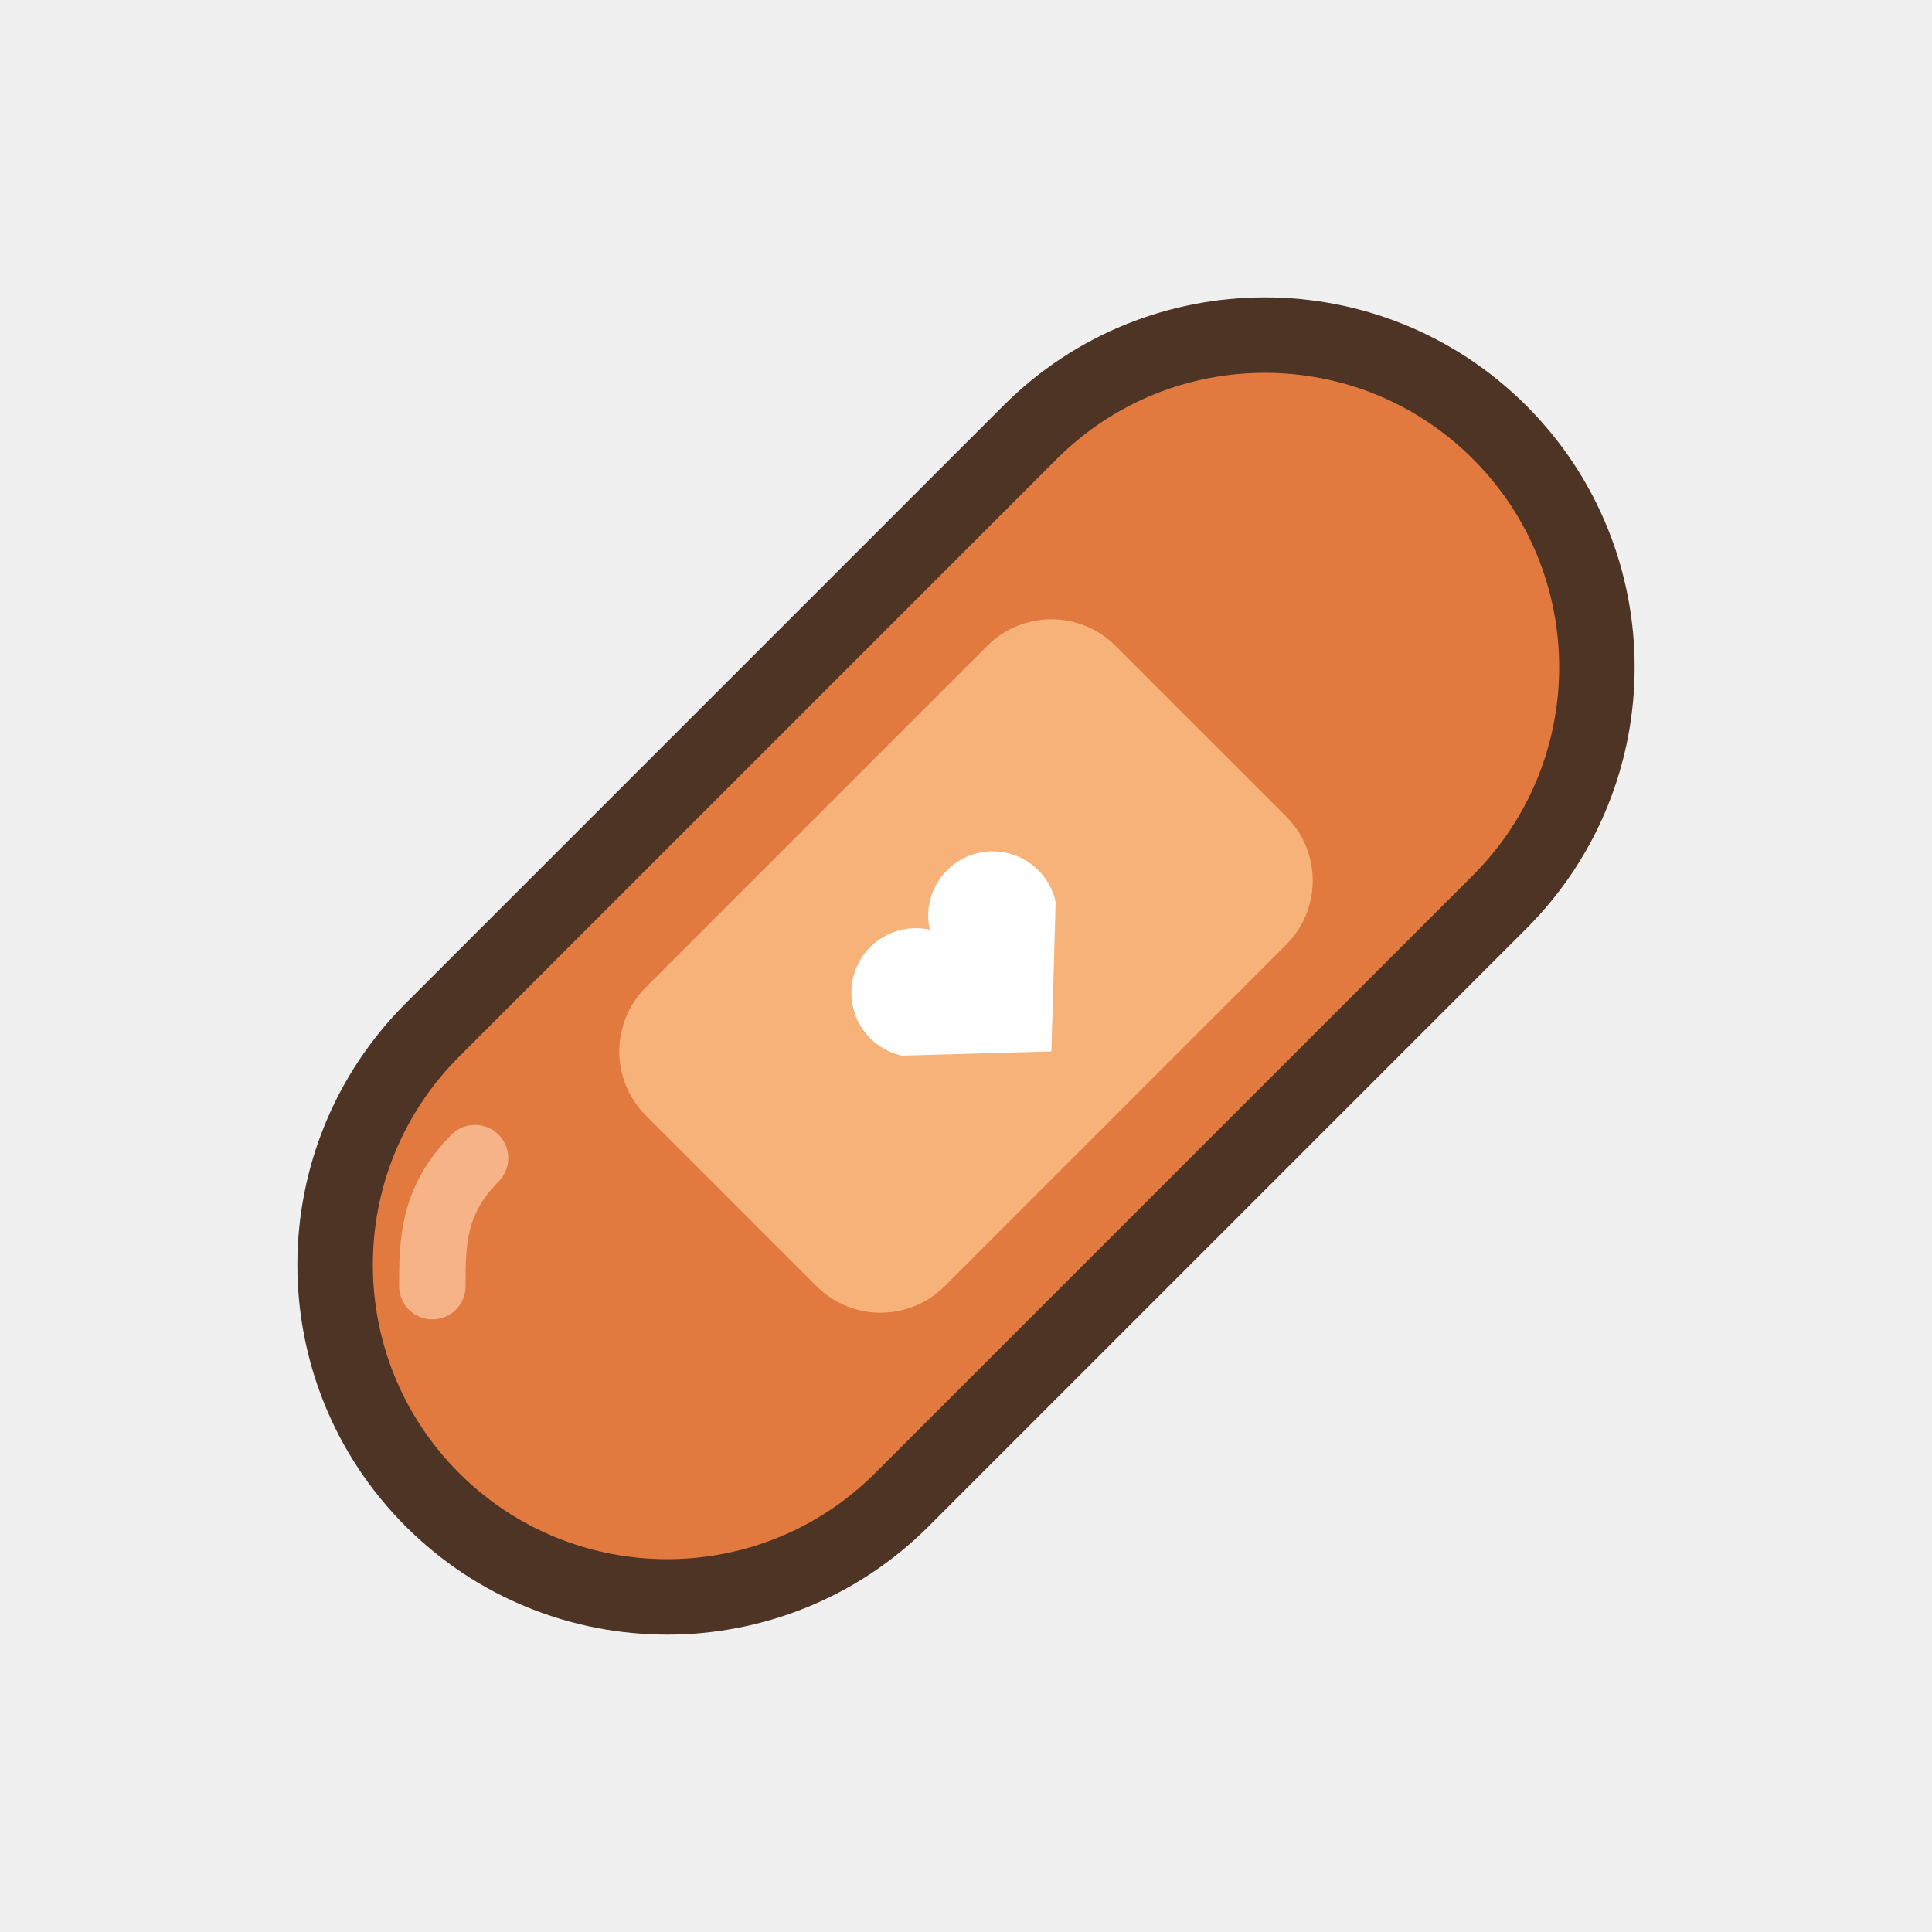
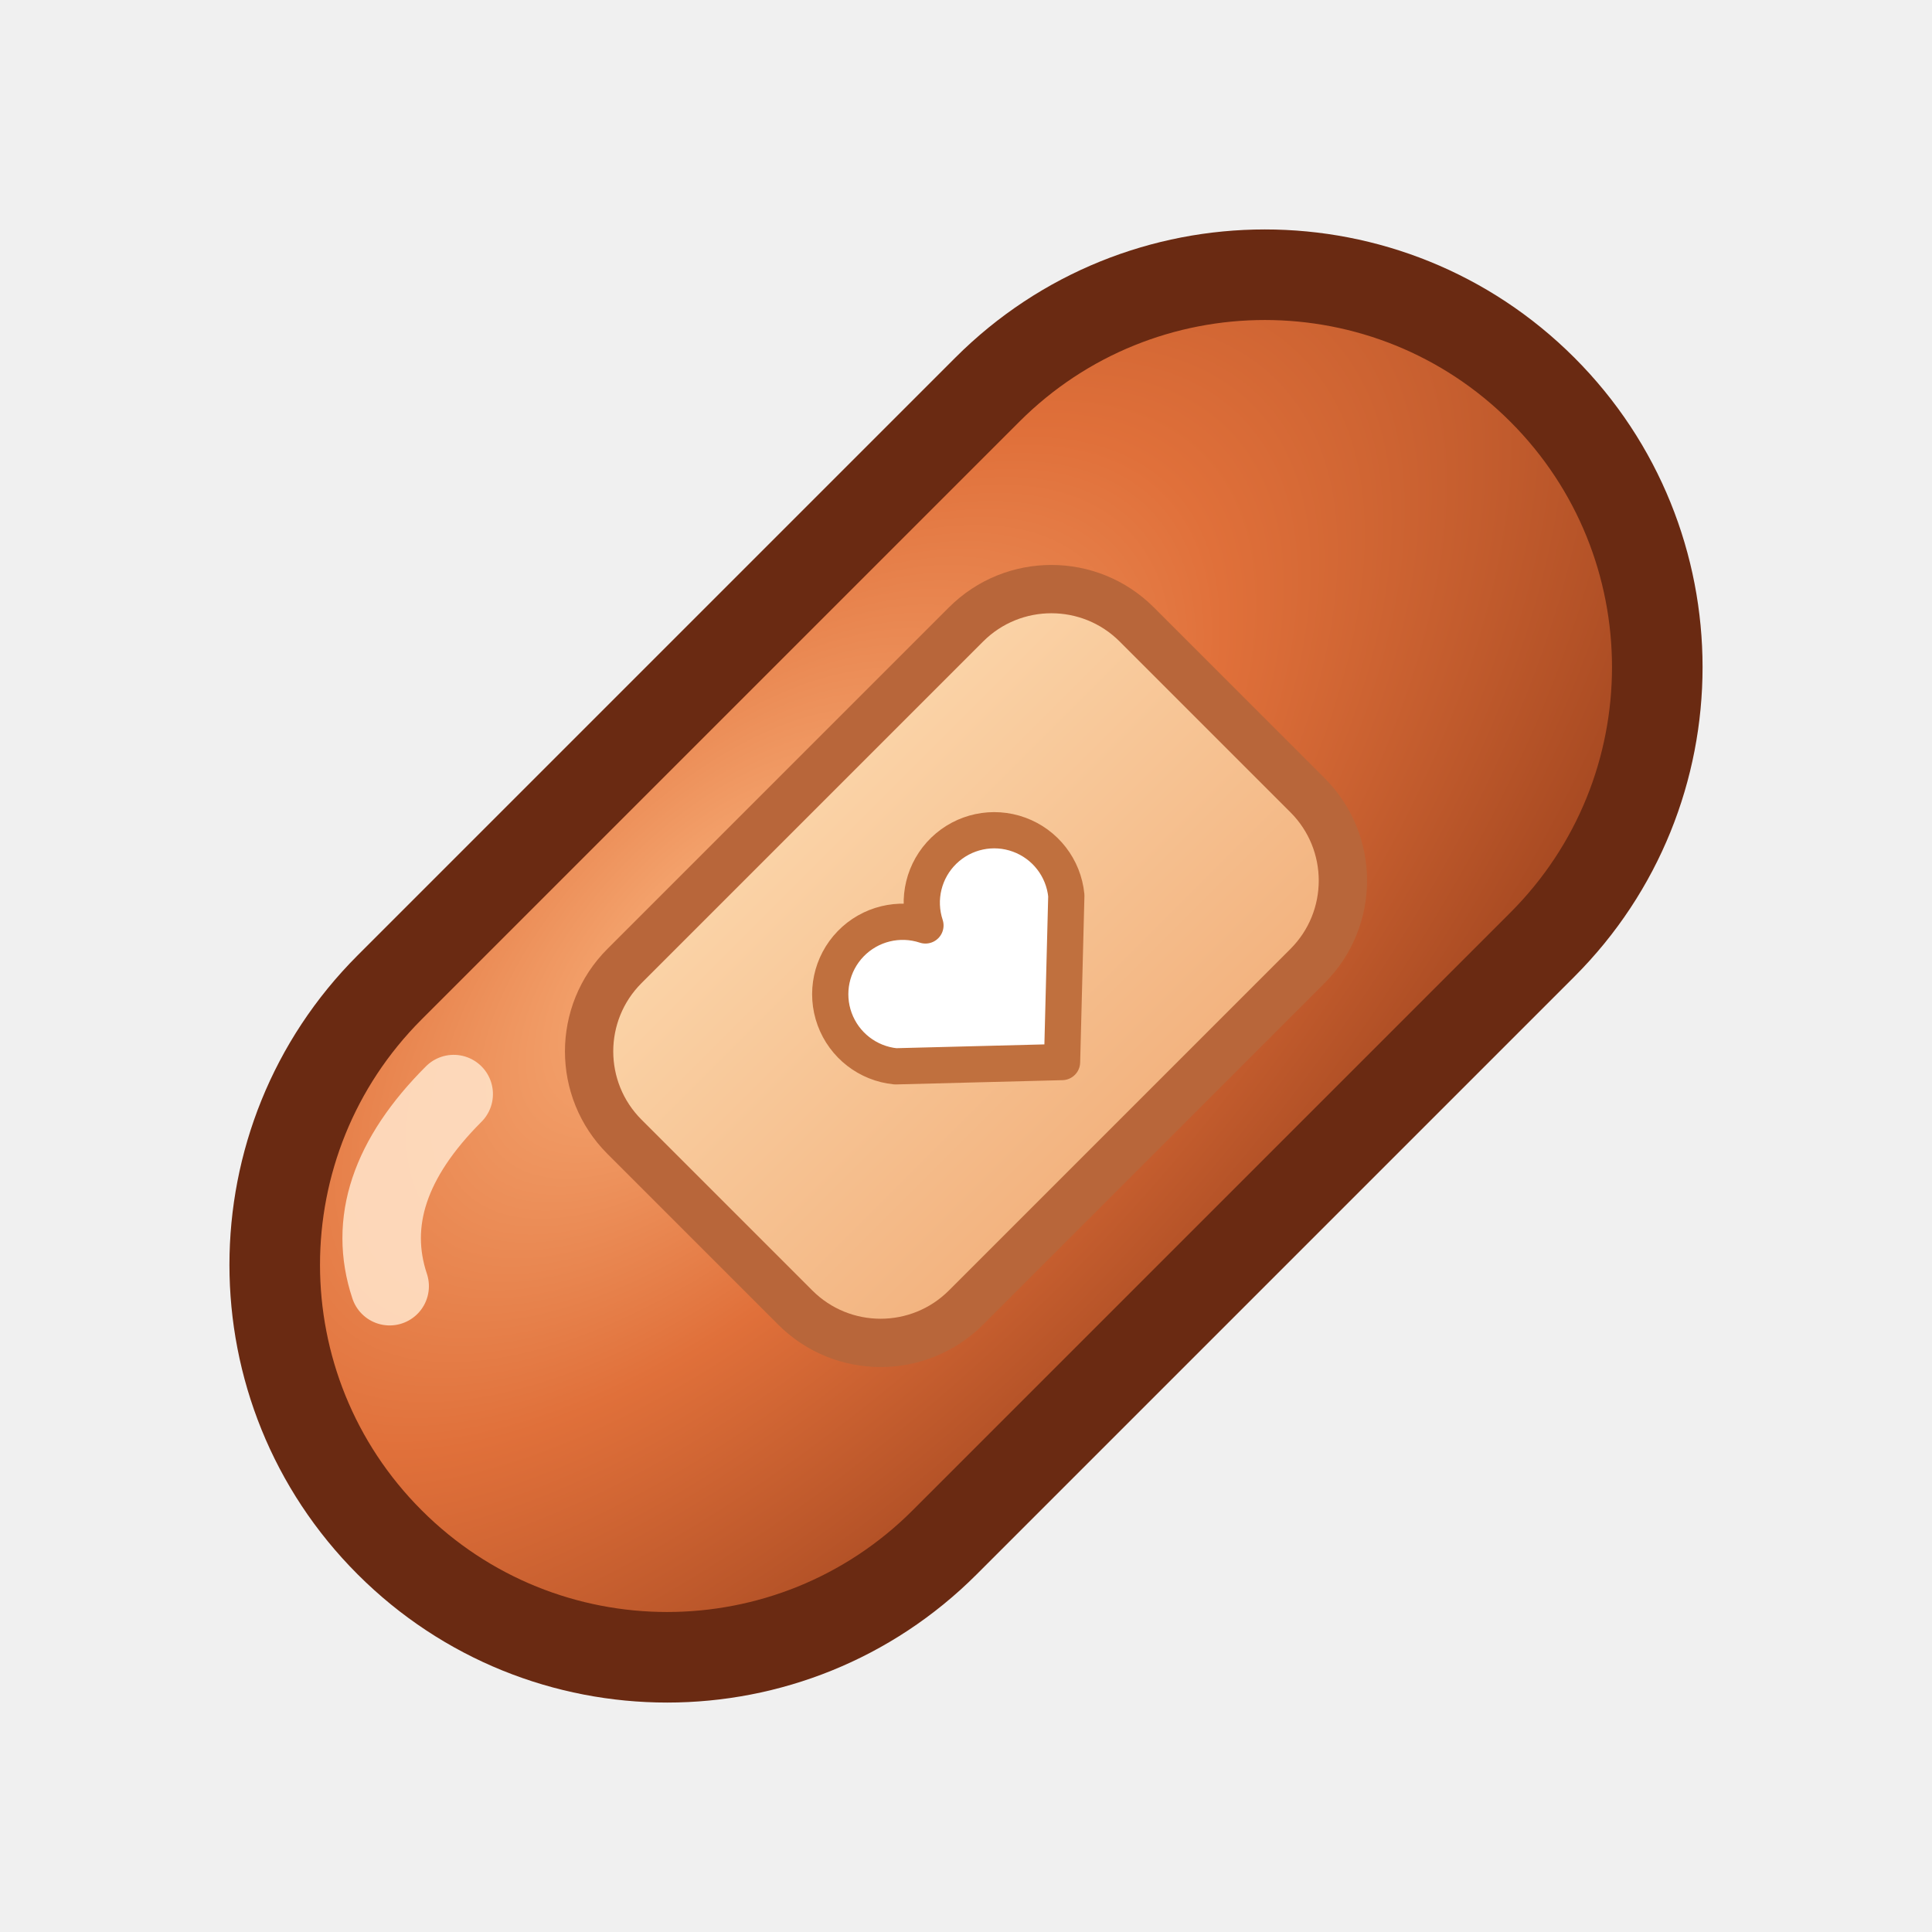
<svg xmlns="http://www.w3.org/2000/svg" viewBox="0 0 64 64">
+   <defs>
+     <radialGradient id="m" cx="0.4" cy="0.25" r="0.8">
+       <stop offset="0" stop-color="#F9B07A" />
+       <stop offset=".5" stop-color="#E0703A" />
+       <stop offset="1" stop-color="#A84A22" />
+     </radialGradient>
+     <linearGradient id="ml" x1="0" y1="0" x2="0" y2="1">
+       <stop offset="0" stop-color="#FBD4A8" />
+       <stop offset="1" stop-color="#F2B27E" />
+     </linearGradient>
+   </defs>
  <g transform="rotate(-45 32 32)">
-     <rect x="7" y="21" width="50" height="22" rx="11" fill="#E27A3F" stroke="#4E3424" stroke-width="2.5" stroke-linejoin="round" stroke-linecap="round" />
-     <rect x="21" y="25" width="22" height="14" rx="3" fill="#F7B27A" />
-     <path d="M32 36l-3.6-3.4a2.1 2.1 0 1 1 3.6-2.3 2.1 2.1 0 1 1 3.6 2.3z" fill="#fff" />
-     <path d="M12 27c1-1 2-2 4-2" fill="none" stroke="#F6B388" stroke-width="2.2" stroke-linecap="round" />
+     <rect x="5" y="19" width="54" height="26" rx="13" fill="url(#m)" stroke="#6A2A12" stroke-width="3" stroke-linejoin="round" stroke-linecap="round" />
+     <rect x="20" y="24" width="24" height="16" rx="4" fill="url(#ml)" stroke="#B8663A" stroke-width="1.6" stroke-linejoin="round" stroke-linecap="round" />
+     <path d="M32 36.5l-4-3.8a2.4 2.4 0 1 1 4-2.6 2.4 2.4 0 1 1 4 2.6z" fill="#fff" stroke="#C0703E" stroke-width="1.2" stroke-linejoin="round" stroke-linecap="round" />
+     <path d="M11 26c1-2 3-3 6-3" fill="none" stroke="#FFE0C4" stroke-width="2.6" stroke-linecap="round" stroke-linejoin="round" opacity="0.9" />
  </g>
</svg>
